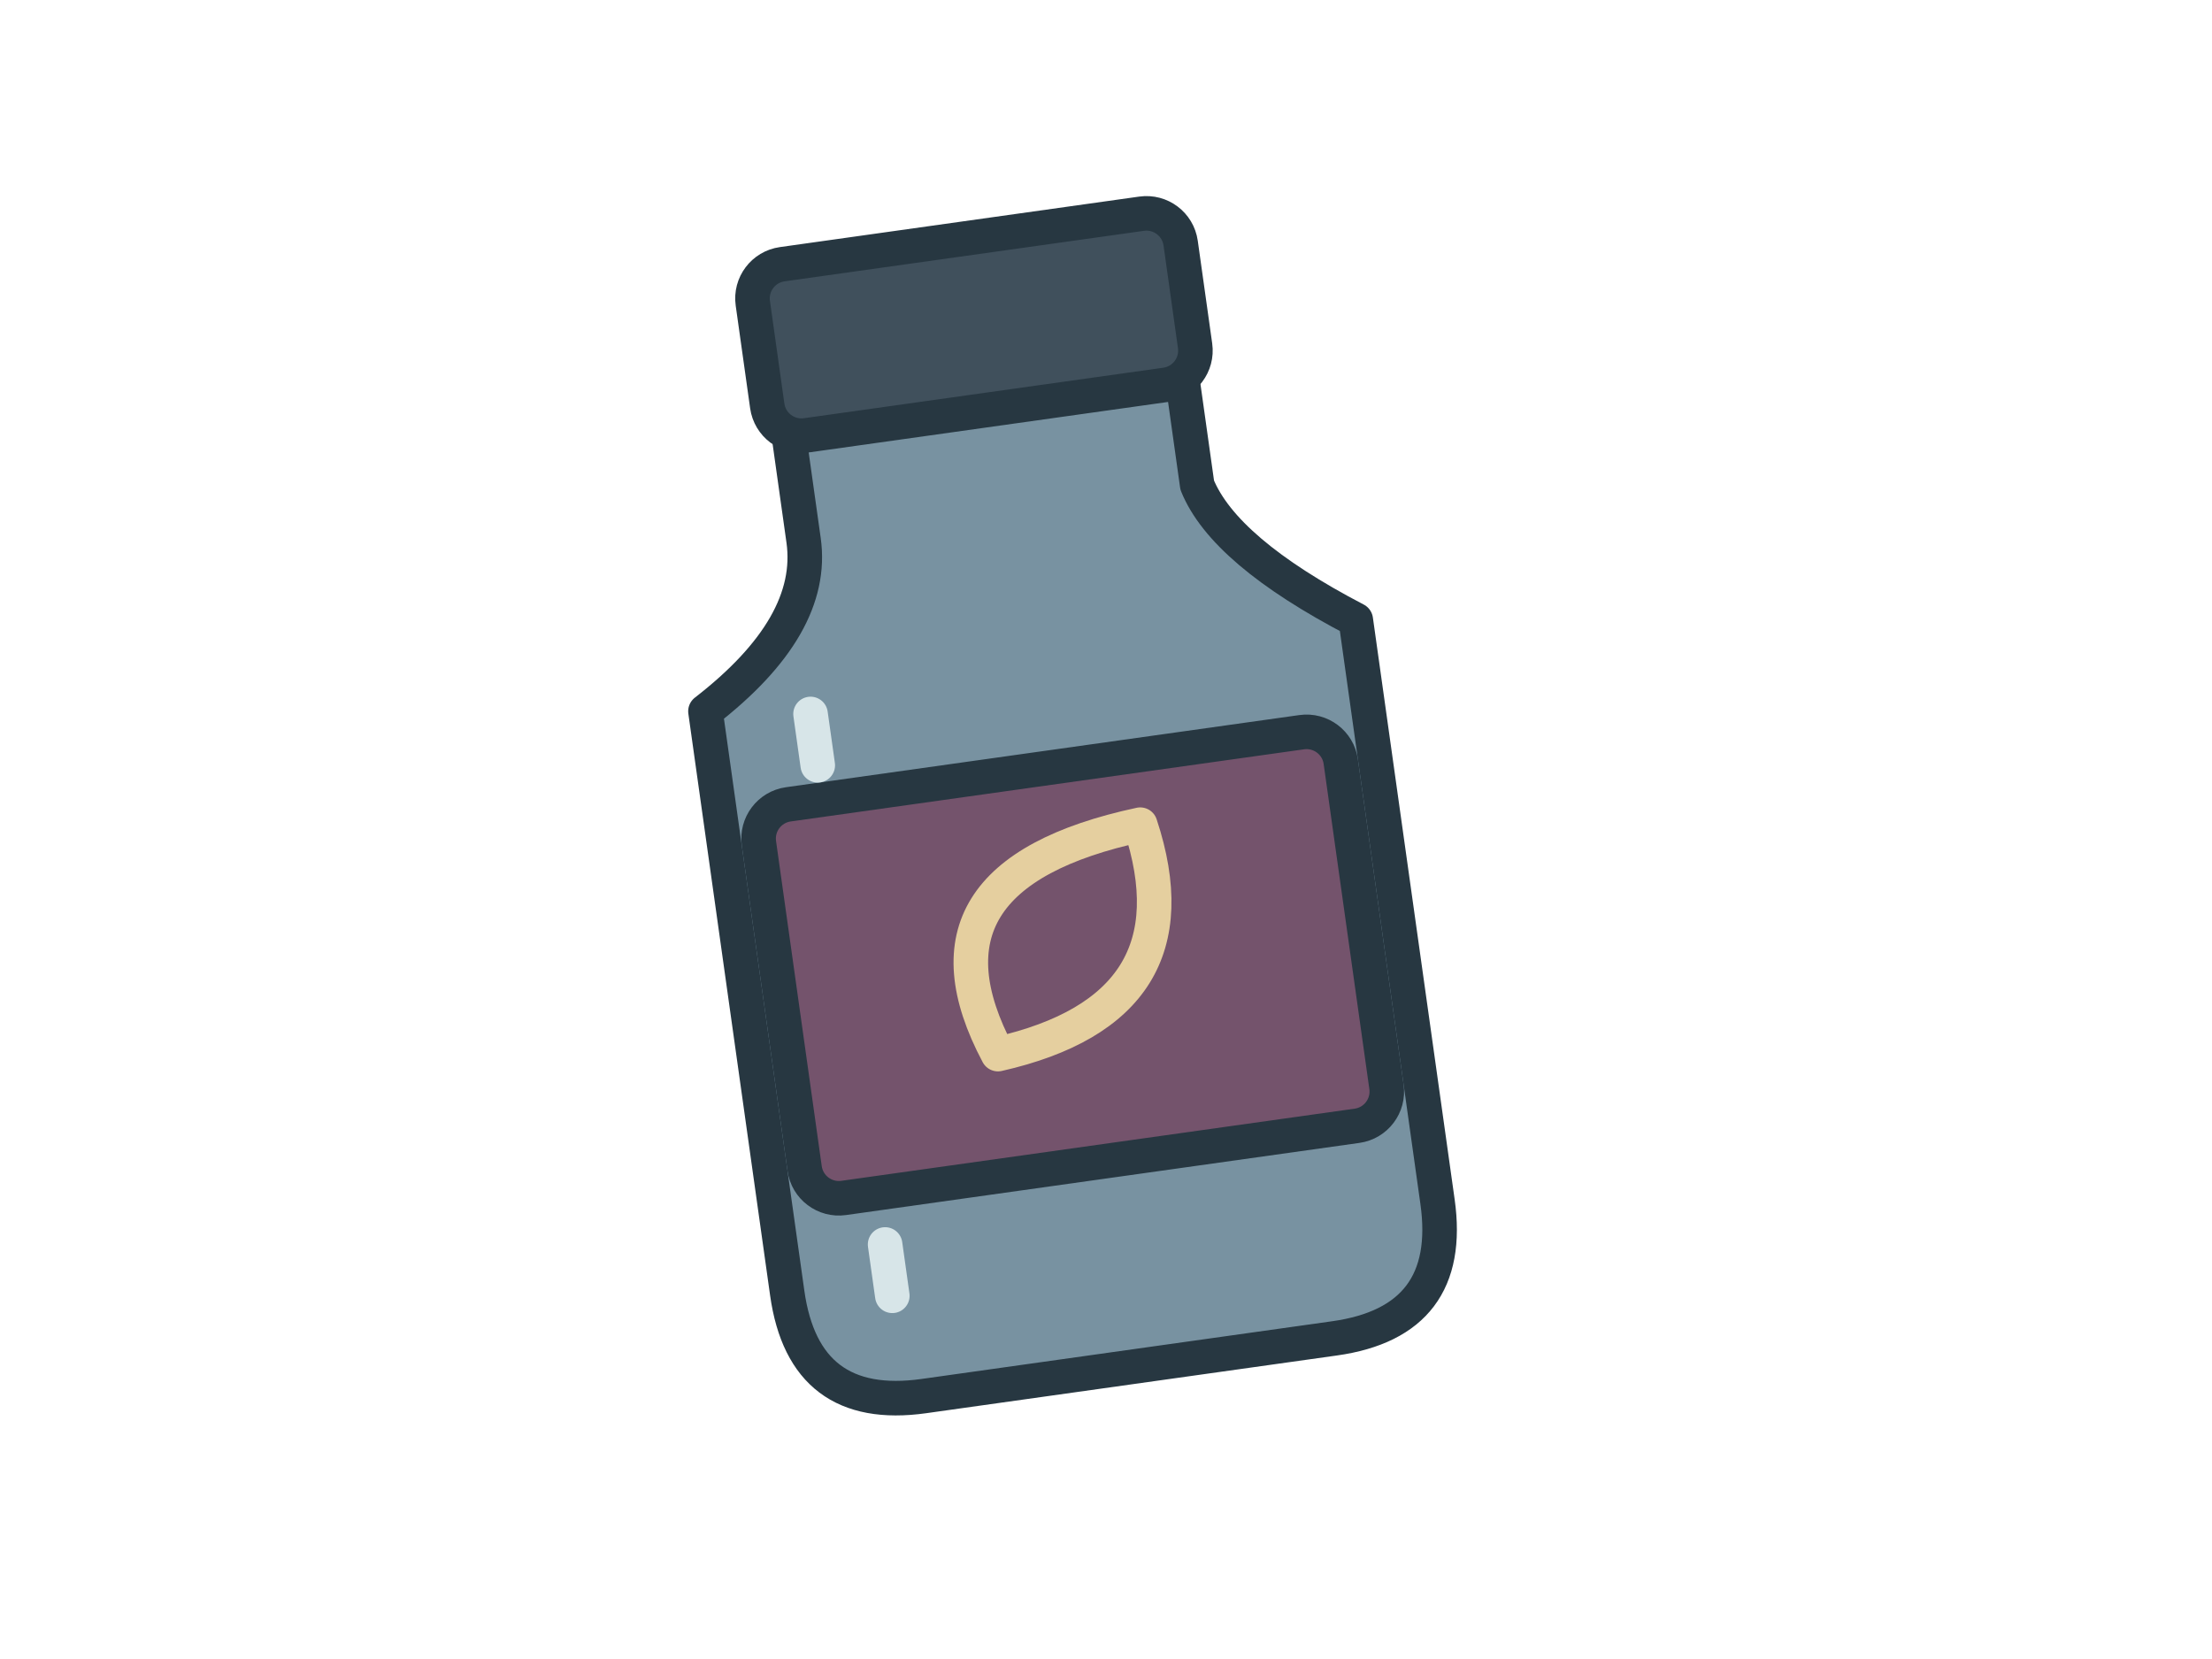
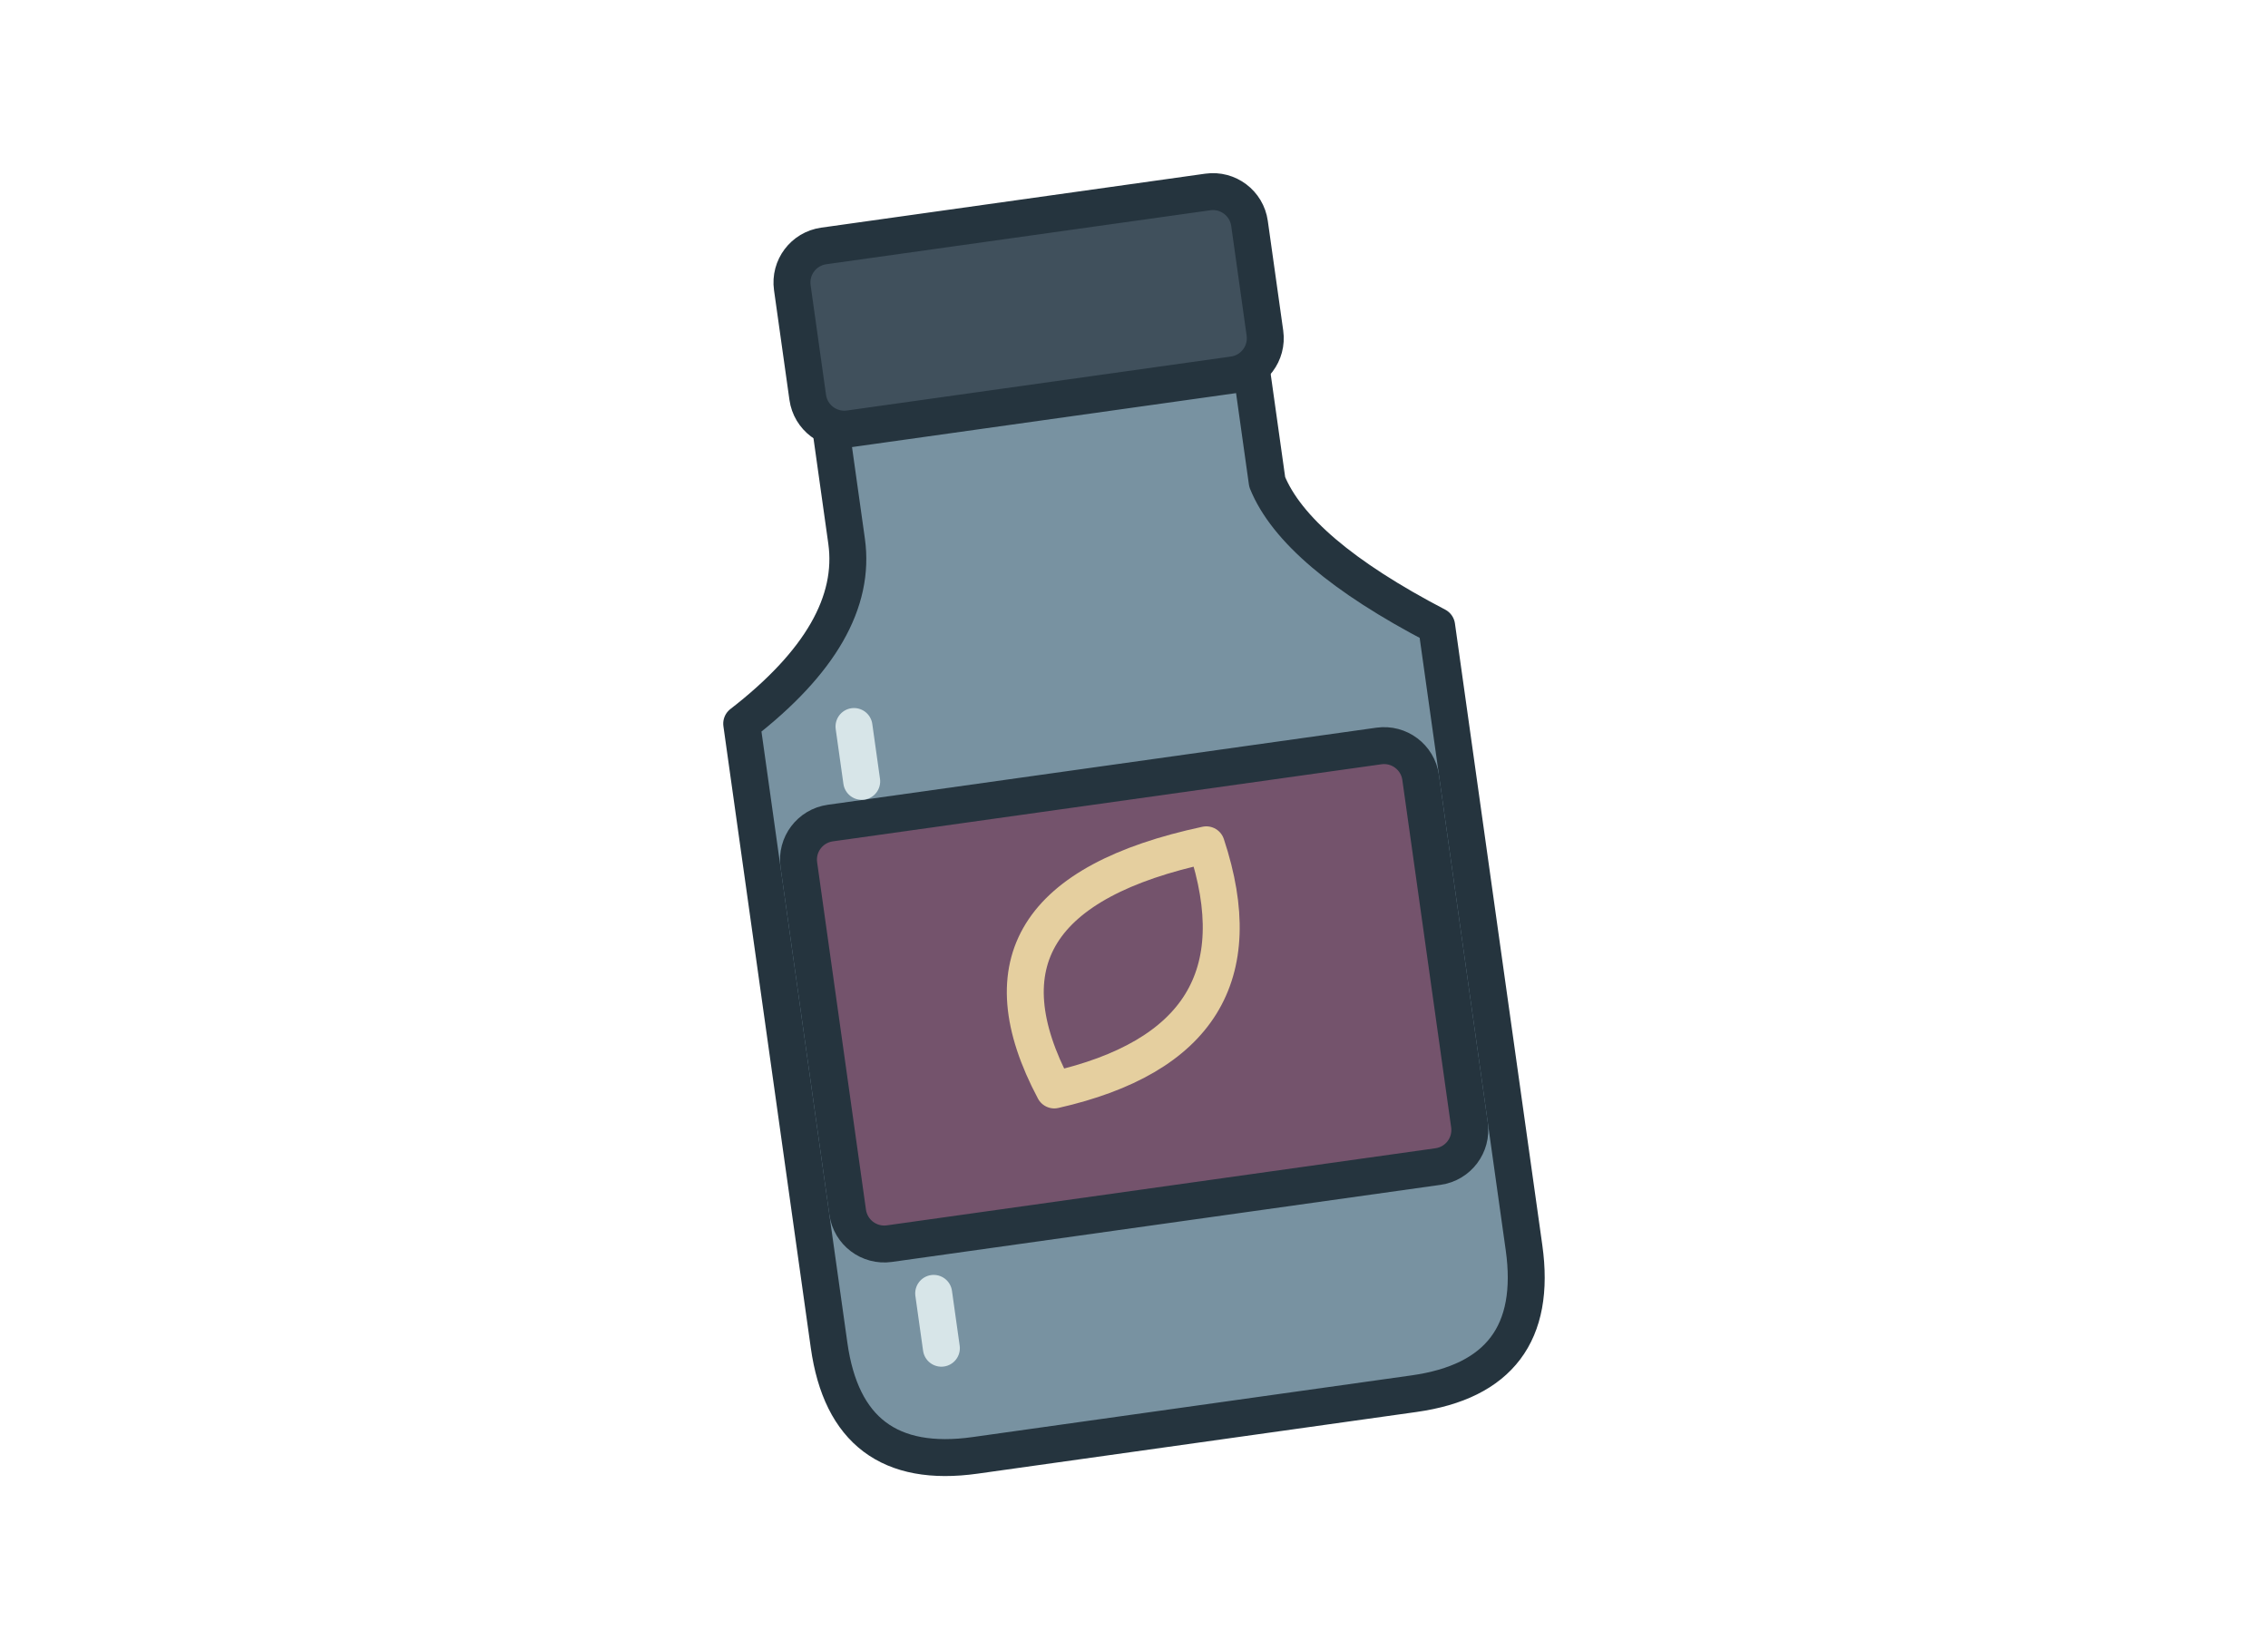
- <svg xmlns="http://www.w3.org/2000/svg" viewBox="0 0 128 96">
+ <svg xmlns="http://www.w3.org/2000/svg" viewBox="0.66 1.97 122.81 89.31">
  <g stroke-linecap="round" stroke-linejoin="round">
    <g transform="rotate(-8 64 48)">
-       <path d="M49 17H72V29Q73 33 80 38V72Q80 79 73 79H49Q42 79 42 72V38Q49 34 49 29Z" fill="#7892a1" stroke="#273741" stroke-width="2" />
-       <rect x="48" y="13" width="25" height="10" rx="2" fill="#40505c" stroke="#273741" stroke-width="2" />
-       <rect x="44" y="44" width="34" height="23" rx="2" fill="#74536c" stroke="#273741" stroke-width="2" />
+       <path d="M49 17H72V29Q73 33 80 38V72Q80 79 73 79H49Q42 79 42 72V38Q49 34 49 29Z" fill="#7892a1" stroke="#25343e" stroke-width="2" />
+       <rect x="48" y="13" width="25" height="10" rx="2" fill="#40505c" stroke="#25343e" stroke-width="2" />
+       <rect x="44" y="44" width="34" height="23" rx="2" fill="#74536c" stroke="#25343e" stroke-width="2" />
      <path d="M48 39V42 M48 70V73" fill="none" stroke="#d7e5e8" stroke-width="2" />
      <g transform="translate(61 55)">
        <path d="M-5 5q-4 -11 10 -12q2 11 -10 12" fill="none" stroke="#e5cf9f" stroke-width="2" />
      </g>
    </g>
  </g>
</svg>
